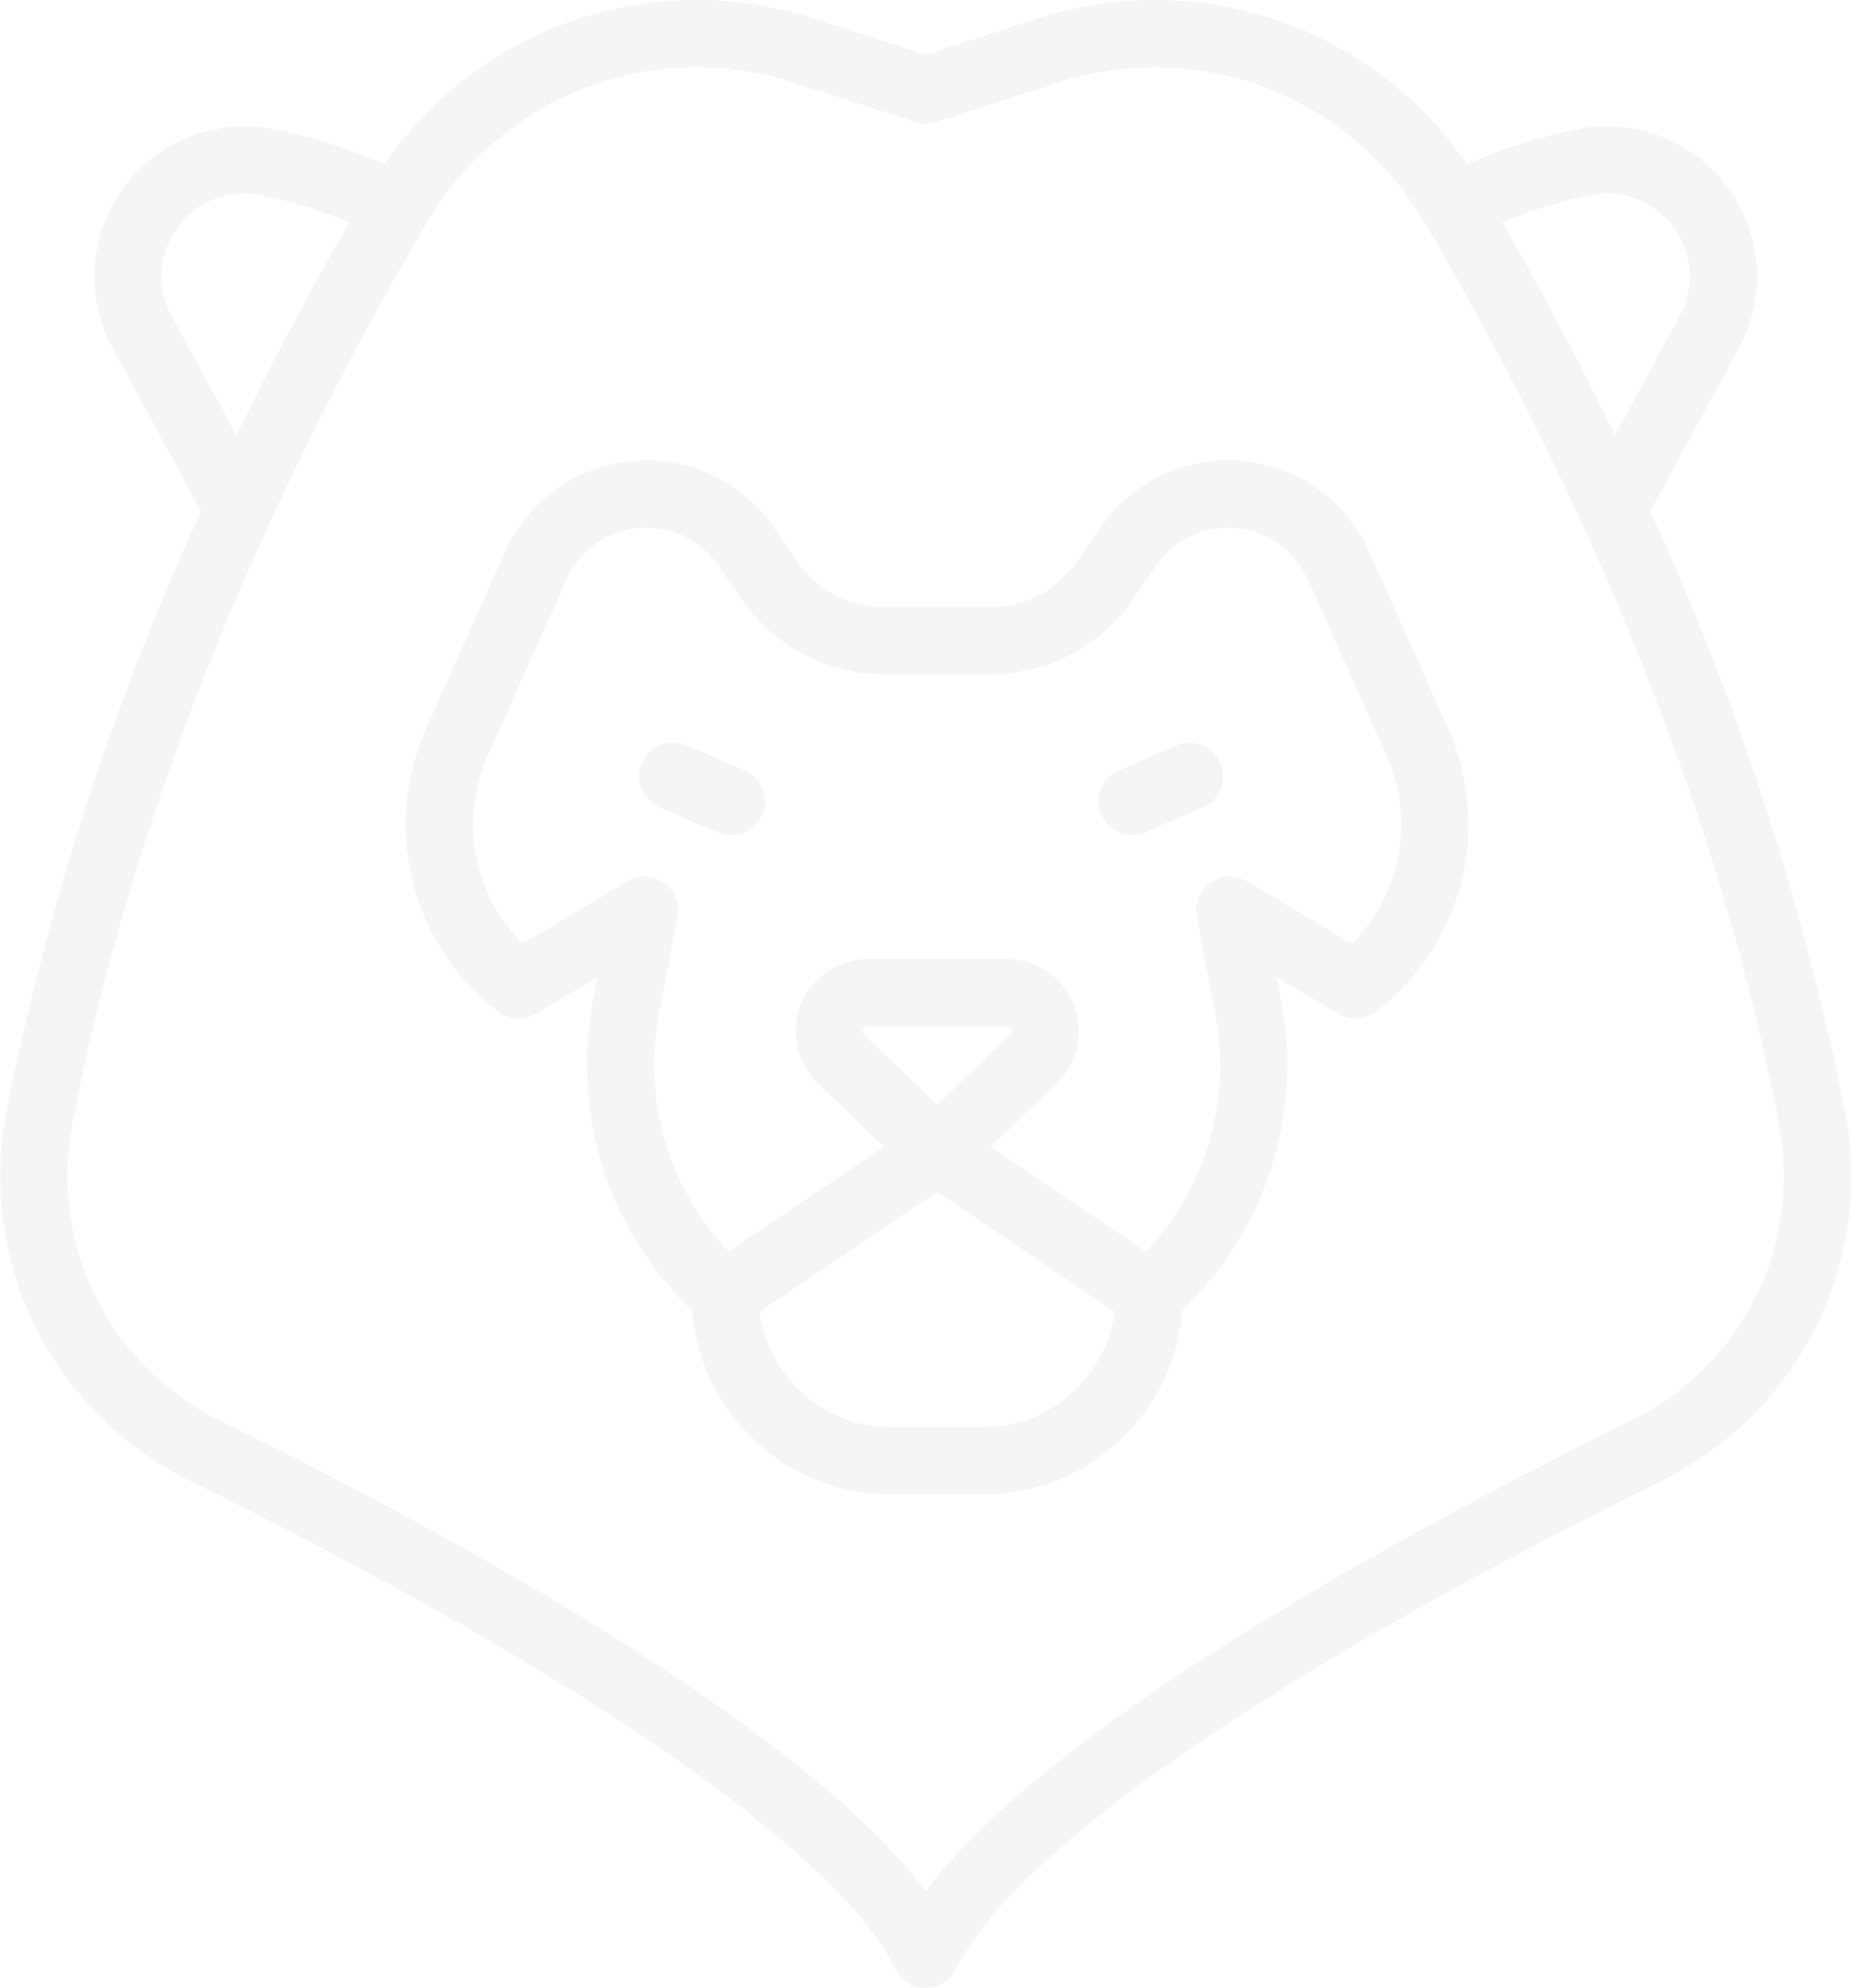
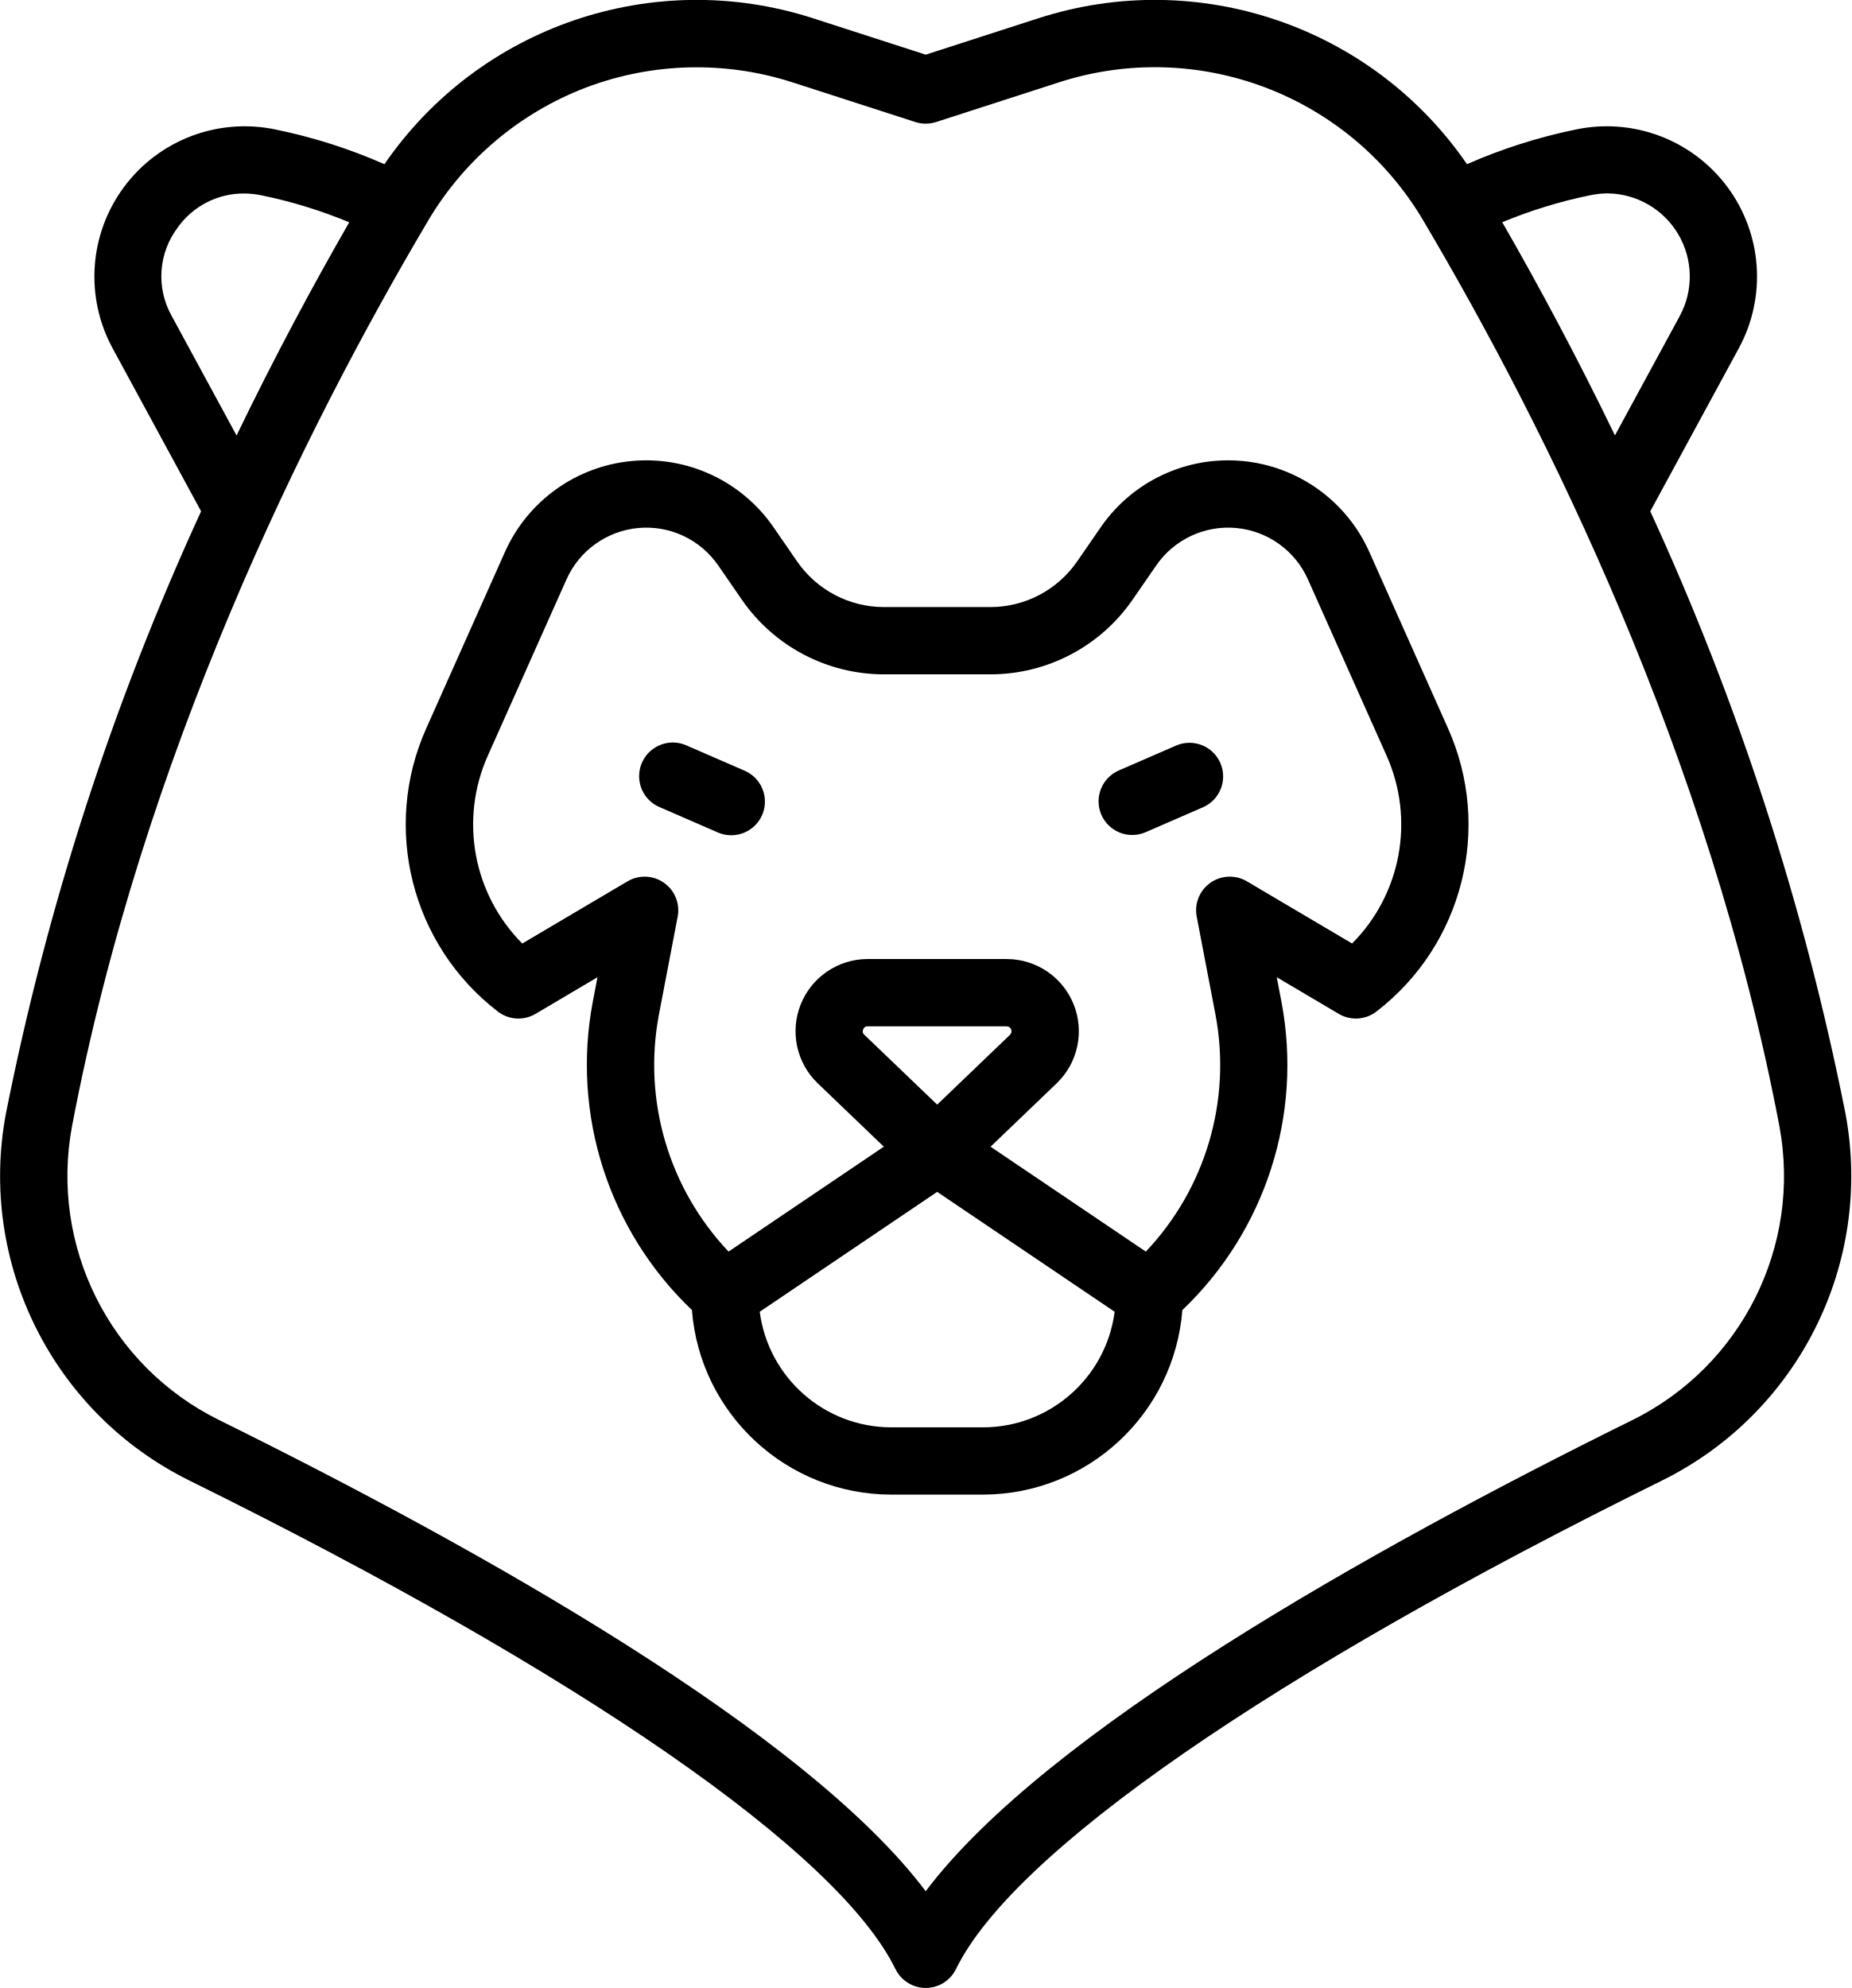
<svg xmlns="http://www.w3.org/2000/svg" width="168.488" height="180.916" viewBox="0 0 168.488 180.916">
-   <path id="Logo" d="M82.248,179.282C77.041,168.619,53.607,152.4,17.955,134.8A30.91,30.91,0,0,1,1.293,101.424,246.073,246.073,0,0,1,19.057,46.614L11,31.771a13.675,13.675,0,0,1,14.842-19.9,48.878,48.878,0,0,1,9.9,3.155A34.474,34.474,0,0,1,74.749,1.747L85,5.058,95.251,1.747A34.474,34.474,0,0,1,134.26,15.025a48.91,48.91,0,0,1,9.9-3.155A13.675,13.675,0,0,1,159,31.771l-8.06,14.843a246.068,246.068,0,0,1,17.764,54.811A30.911,30.911,0,0,1,152.045,134.8C116.394,152.4,92.96,168.619,87.752,179.281a3.063,3.063,0,0,1-5.5,0ZM54.1,8.045a28.512,28.512,0,0,0-14.37,12.1C28.47,39.167,13.709,68.91,7.311,102.568A24.766,24.766,0,0,0,20.668,129.3C44.645,141.146,74.1,157.712,85,172.193c10.9-14.481,40.355-31.046,64.333-42.889a24.768,24.768,0,0,0,13.357-26.736c-6.4-33.658-21.159-63.4-32.415-82.425A28.372,28.372,0,0,0,97.133,7.575L85.941,11.19a3.066,3.066,0,0,1-1.883,0L72.866,7.575A28.45,28.45,0,0,0,54.1,8.045Zm-37.138,12.7a7.372,7.372,0,0,0-.578,8.1l5.9,10.869c3.472-7.183,6.974-13.7,10.255-19.4a43.766,43.766,0,0,0-7.956-2.448,7.98,7.98,0,0,0-1.642-.173A7.371,7.371,0,0,0,16.957,20.748Zm128.462-2.884a43.8,43.8,0,0,0-7.955,2.447c3.28,5.705,6.783,12.222,10.255,19.4l5.9-10.868a7.561,7.561,0,0,0-6.56-11.157A7.991,7.991,0,0,0,145.419,17.865ZM81.867,136.1a18.222,18.222,0,0,1-18.144-16.8A30.817,30.817,0,0,1,54.7,91.259l.43-2.243L49.491,92.35a3.061,3.061,0,0,1-3.431-.213,21.467,21.467,0,0,1-6.5-25.8l7.148-16.021a14.075,14.075,0,0,1,24.44-2.256L73.3,51.18a9.6,9.6,0,0,0,7.9,4.15H90.88a9.6,9.6,0,0,0,7.9-4.15l2.152-3.12a14.075,14.075,0,0,1,24.44,2.256l7.147,16.02a21.465,21.465,0,0,1-6.5,25.8,3.063,3.063,0,0,1-3.431.213l-5.642-3.334.43,2.243a30.818,30.818,0,0,1-9.019,28.047A18.224,18.224,0,0,1,90.22,136.1ZM69.895,119.46a12.092,12.092,0,0,0,11.973,10.519h8.353a12.093,12.093,0,0,0,11.974-10.519l-16.15-10.911Zm22.468-32.1a6.572,6.572,0,0,1,4.55,11.316l-6.01,5.763,14.129,9.546a24.682,24.682,0,0,0,6.337-21.573L109.662,83.5a3.063,3.063,0,0,1,4.566-3.212l9.576,5.658a15.357,15.357,0,0,0,3.127-17.118l-7.148-16.02a7.949,7.949,0,0,0-13.8-1.274l-2.152,3.119a15.726,15.726,0,0,1-12.945,6.8H81.209a15.725,15.725,0,0,1-12.945-6.8l-2.152-3.12a7.95,7.95,0,0,0-13.8,1.274L45.16,68.831a15.353,15.353,0,0,0,3.125,17.117l9.576-5.658A3.063,3.063,0,0,1,62.428,83.5L60.722,92.41a24.682,24.682,0,0,0,6.337,21.573l14.129-9.546-6.01-5.763a6.572,6.572,0,0,1,4.55-11.316ZM79.312,93.765a.4.4,0,0,0,.105.49l6.627,6.355,6.628-6.356a.447.447,0,0,0-.31-.77H79.726A.4.4,0,0,0,79.312,93.765ZM100.986,74.23a3.063,3.063,0,0,1,1.587-4.03l5.212-2.266a3.062,3.062,0,1,1,2.442,5.617l-5.212,2.266a3.06,3.06,0,0,1-4.03-1.587ZM66.029,75.817l-5.212-2.266a3.063,3.063,0,1,1,2.442-5.617L68.471,70.2a3.063,3.063,0,1,1-2.442,5.617Z" transform="translate(-0.756 -0.084)" fill="#f5f5f5" />
+   <path id="Logo" d="M82.248,179.282C77.041,168.619,53.607,152.4,17.955,134.8A30.91,30.91,0,0,1,1.293,101.424,246.073,246.073,0,0,1,19.057,46.614L11,31.771a13.675,13.675,0,0,1,14.842-19.9,48.878,48.878,0,0,1,9.9,3.155A34.474,34.474,0,0,1,74.749,1.747L85,5.058,95.251,1.747A34.474,34.474,0,0,1,134.26,15.025a48.91,48.91,0,0,1,9.9-3.155A13.675,13.675,0,0,1,159,31.771l-8.06,14.843a246.068,246.068,0,0,1,17.764,54.811A30.911,30.911,0,0,1,152.045,134.8C116.394,152.4,92.96,168.619,87.752,179.281a3.063,3.063,0,0,1-5.5,0ZM54.1,8.045a28.512,28.512,0,0,0-14.37,12.1C28.47,39.167,13.709,68.91,7.311,102.568A24.766,24.766,0,0,0,20.668,129.3C44.645,141.146,74.1,157.712,85,172.193c10.9-14.481,40.355-31.046,64.333-42.889a24.768,24.768,0,0,0,13.357-26.736c-6.4-33.658-21.159-63.4-32.415-82.425A28.372,28.372,0,0,0,97.133,7.575L85.941,11.19a3.066,3.066,0,0,1-1.883,0L72.866,7.575A28.45,28.45,0,0,0,54.1,8.045Zm-37.138,12.7a7.372,7.372,0,0,0-.578,8.1l5.9,10.869c3.472-7.183,6.974-13.7,10.255-19.4a43.766,43.766,0,0,0-7.956-2.448,7.98,7.98,0,0,0-1.642-.173A7.371,7.371,0,0,0,16.957,20.748Zm128.462-2.884a43.8,43.8,0,0,0-7.955,2.447c3.28,5.705,6.783,12.222,10.255,19.4l5.9-10.868a7.561,7.561,0,0,0-6.56-11.157A7.991,7.991,0,0,0,145.419,17.865ZM81.867,136.1a18.222,18.222,0,0,1-18.144-16.8A30.817,30.817,0,0,1,54.7,91.259l.43-2.243L49.491,92.35a3.061,3.061,0,0,1-3.431-.213,21.467,21.467,0,0,1-6.5-25.8l7.148-16.021a14.075,14.075,0,0,1,24.44-2.256L73.3,51.18a9.6,9.6,0,0,0,7.9,4.15H90.88a9.6,9.6,0,0,0,7.9-4.15l2.152-3.12a14.075,14.075,0,0,1,24.44,2.256l7.147,16.02a21.465,21.465,0,0,1-6.5,25.8,3.063,3.063,0,0,1-3.431.213l-5.642-3.334.43,2.243a30.818,30.818,0,0,1-9.019,28.047A18.224,18.224,0,0,1,90.22,136.1ZM69.895,119.46a12.092,12.092,0,0,0,11.973,10.519h8.353a12.093,12.093,0,0,0,11.974-10.519l-16.15-10.911Zm22.468-32.1a6.572,6.572,0,0,1,4.55,11.316l-6.01,5.763,14.129,9.546a24.682,24.682,0,0,0,6.337-21.573L109.662,83.5a3.063,3.063,0,0,1,4.566-3.212l9.576,5.658a15.357,15.357,0,0,0,3.127-17.118l-7.148-16.02a7.949,7.949,0,0,0-13.8-1.274l-2.152,3.119a15.726,15.726,0,0,1-12.945,6.8H81.209a15.725,15.725,0,0,1-12.945-6.8l-2.152-3.12a7.95,7.95,0,0,0-13.8,1.274L45.16,68.831a15.353,15.353,0,0,0,3.125,17.117l9.576-5.658A3.063,3.063,0,0,1,62.428,83.5L60.722,92.41a24.682,24.682,0,0,0,6.337,21.573l14.129-9.546-6.01-5.763a6.572,6.572,0,0,1,4.55-11.316ZM79.312,93.765a.4.4,0,0,0,.105.49l6.627,6.355,6.628-6.356a.447.447,0,0,0-.31-.77H79.726A.4.4,0,0,0,79.312,93.765ZM100.986,74.23a3.063,3.063,0,0,1,1.587-4.03l5.212-2.266a3.062,3.062,0,1,1,2.442,5.617l-5.212,2.266a3.06,3.06,0,0,1-4.03-1.587ZM66.029,75.817l-5.212-2.266a3.063,3.063,0,1,1,2.442-5.617L68.471,70.2a3.063,3.063,0,1,1-2.442,5.617Z" transform="translate(-0.756 -0.084)" fill="#000000" />
</svg>
